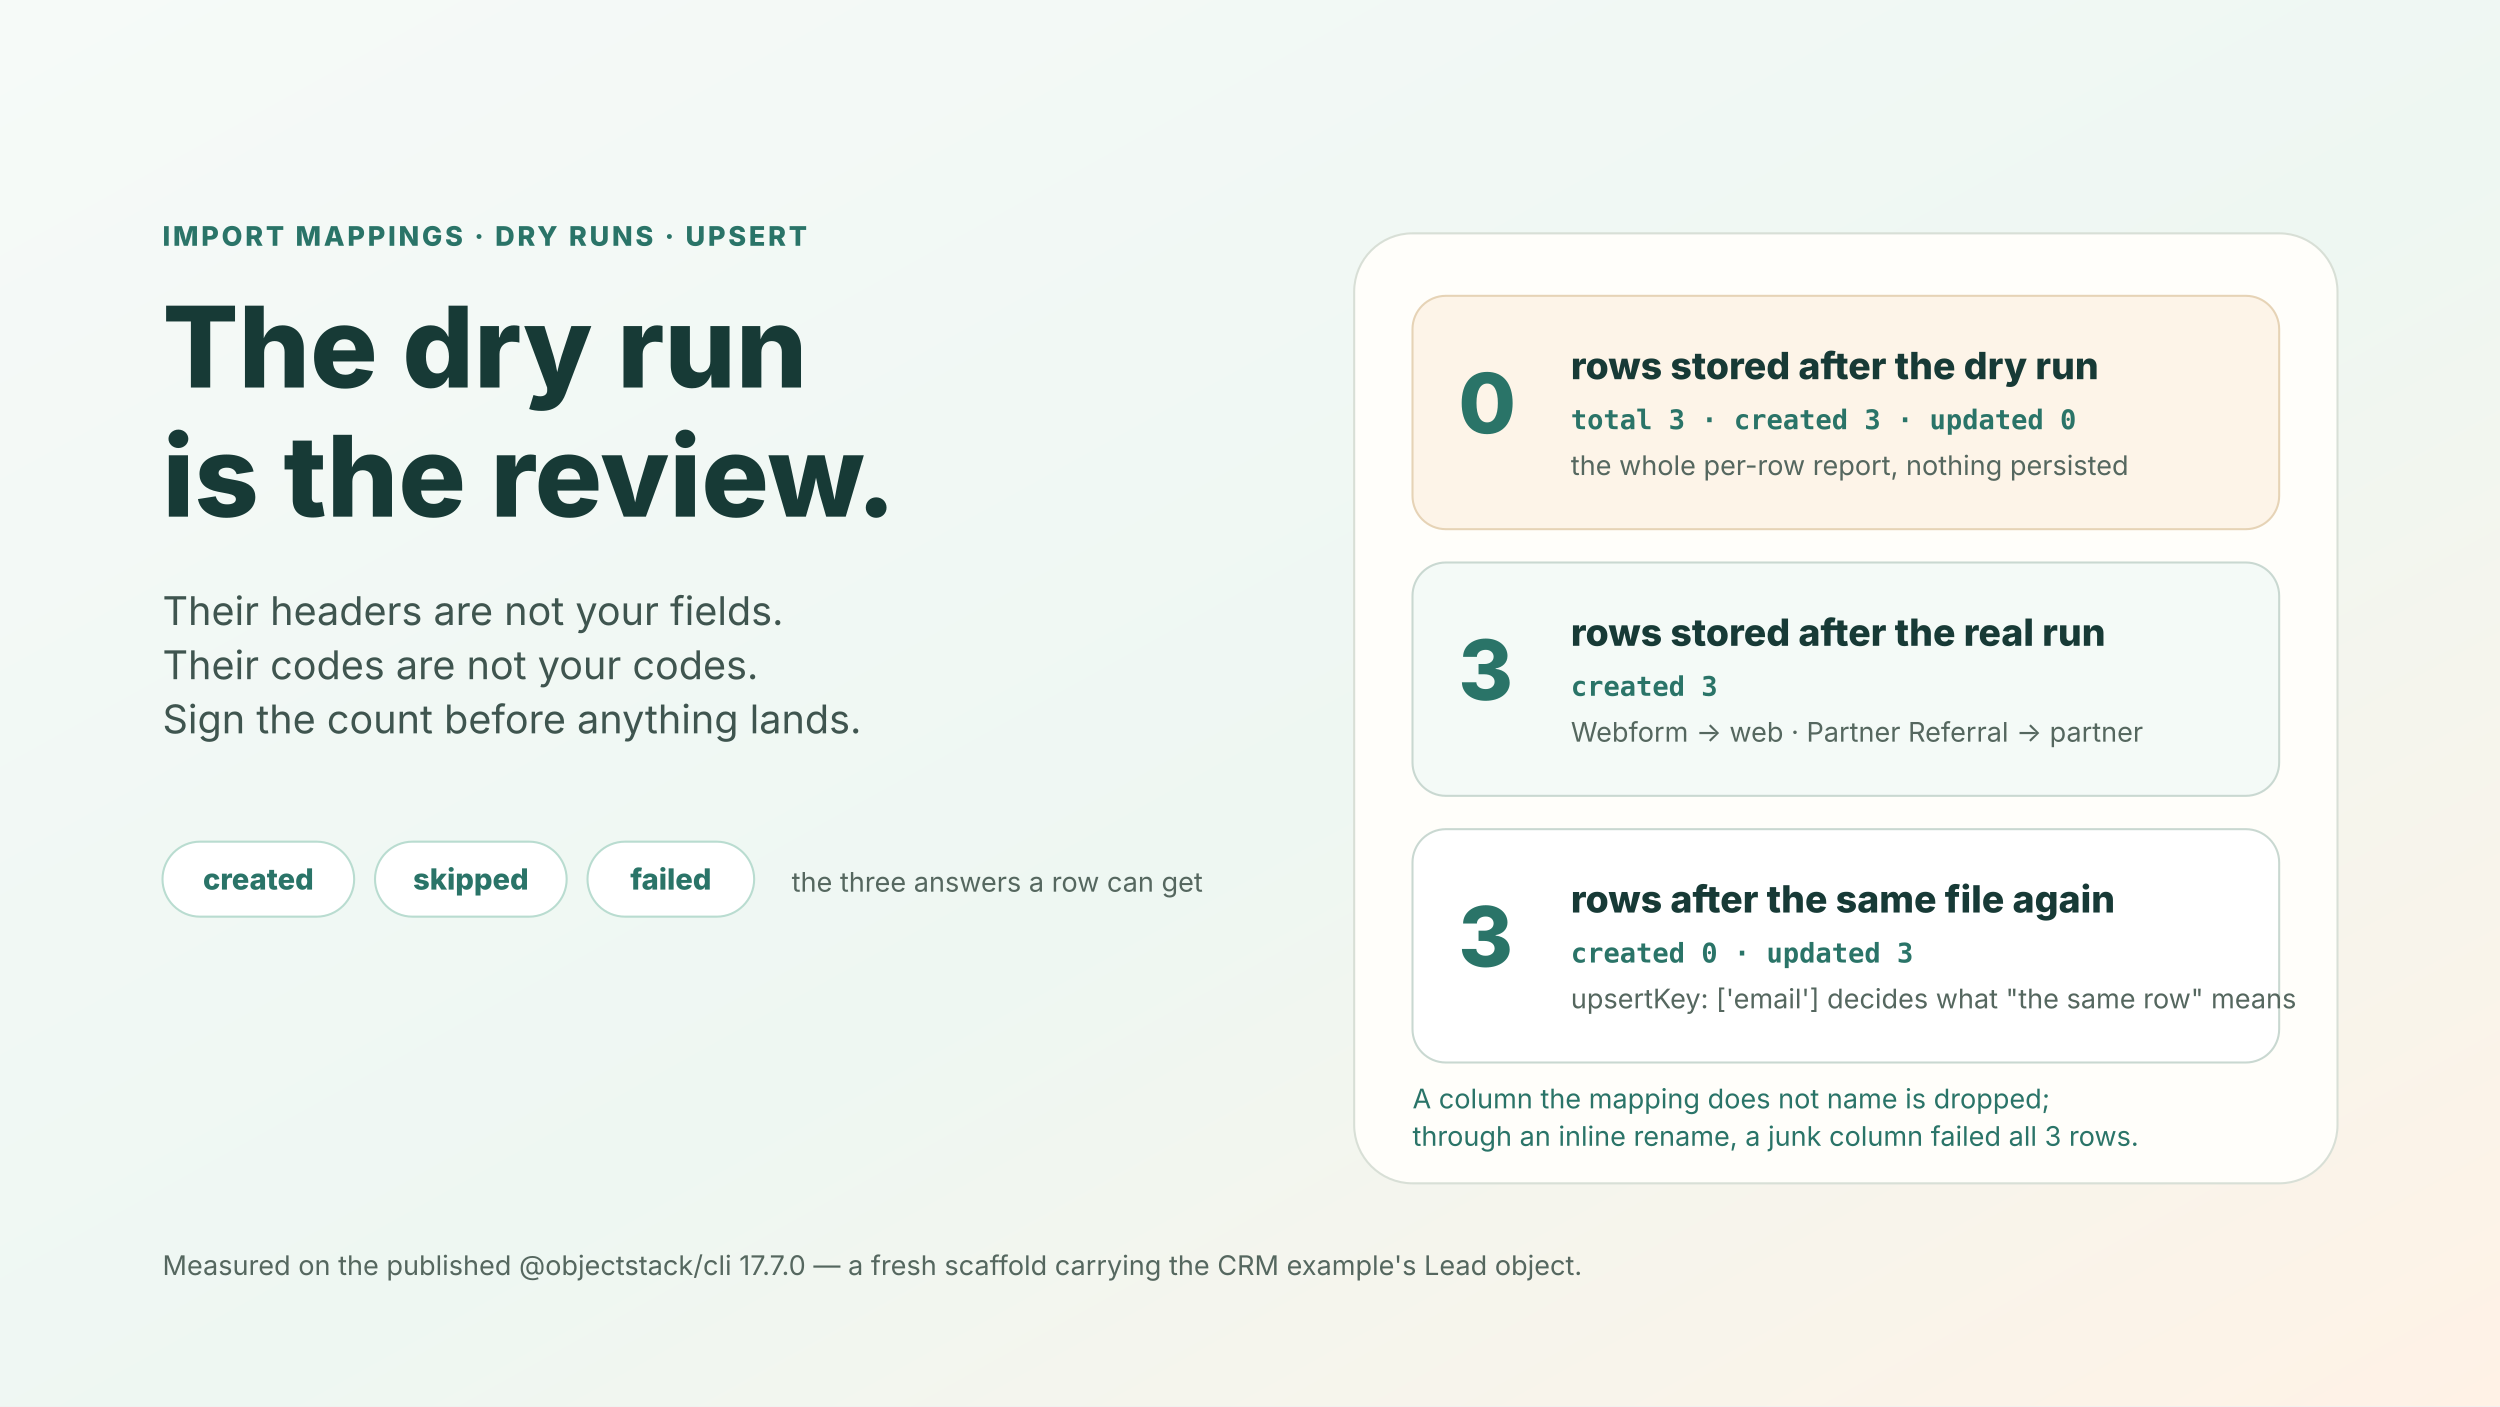
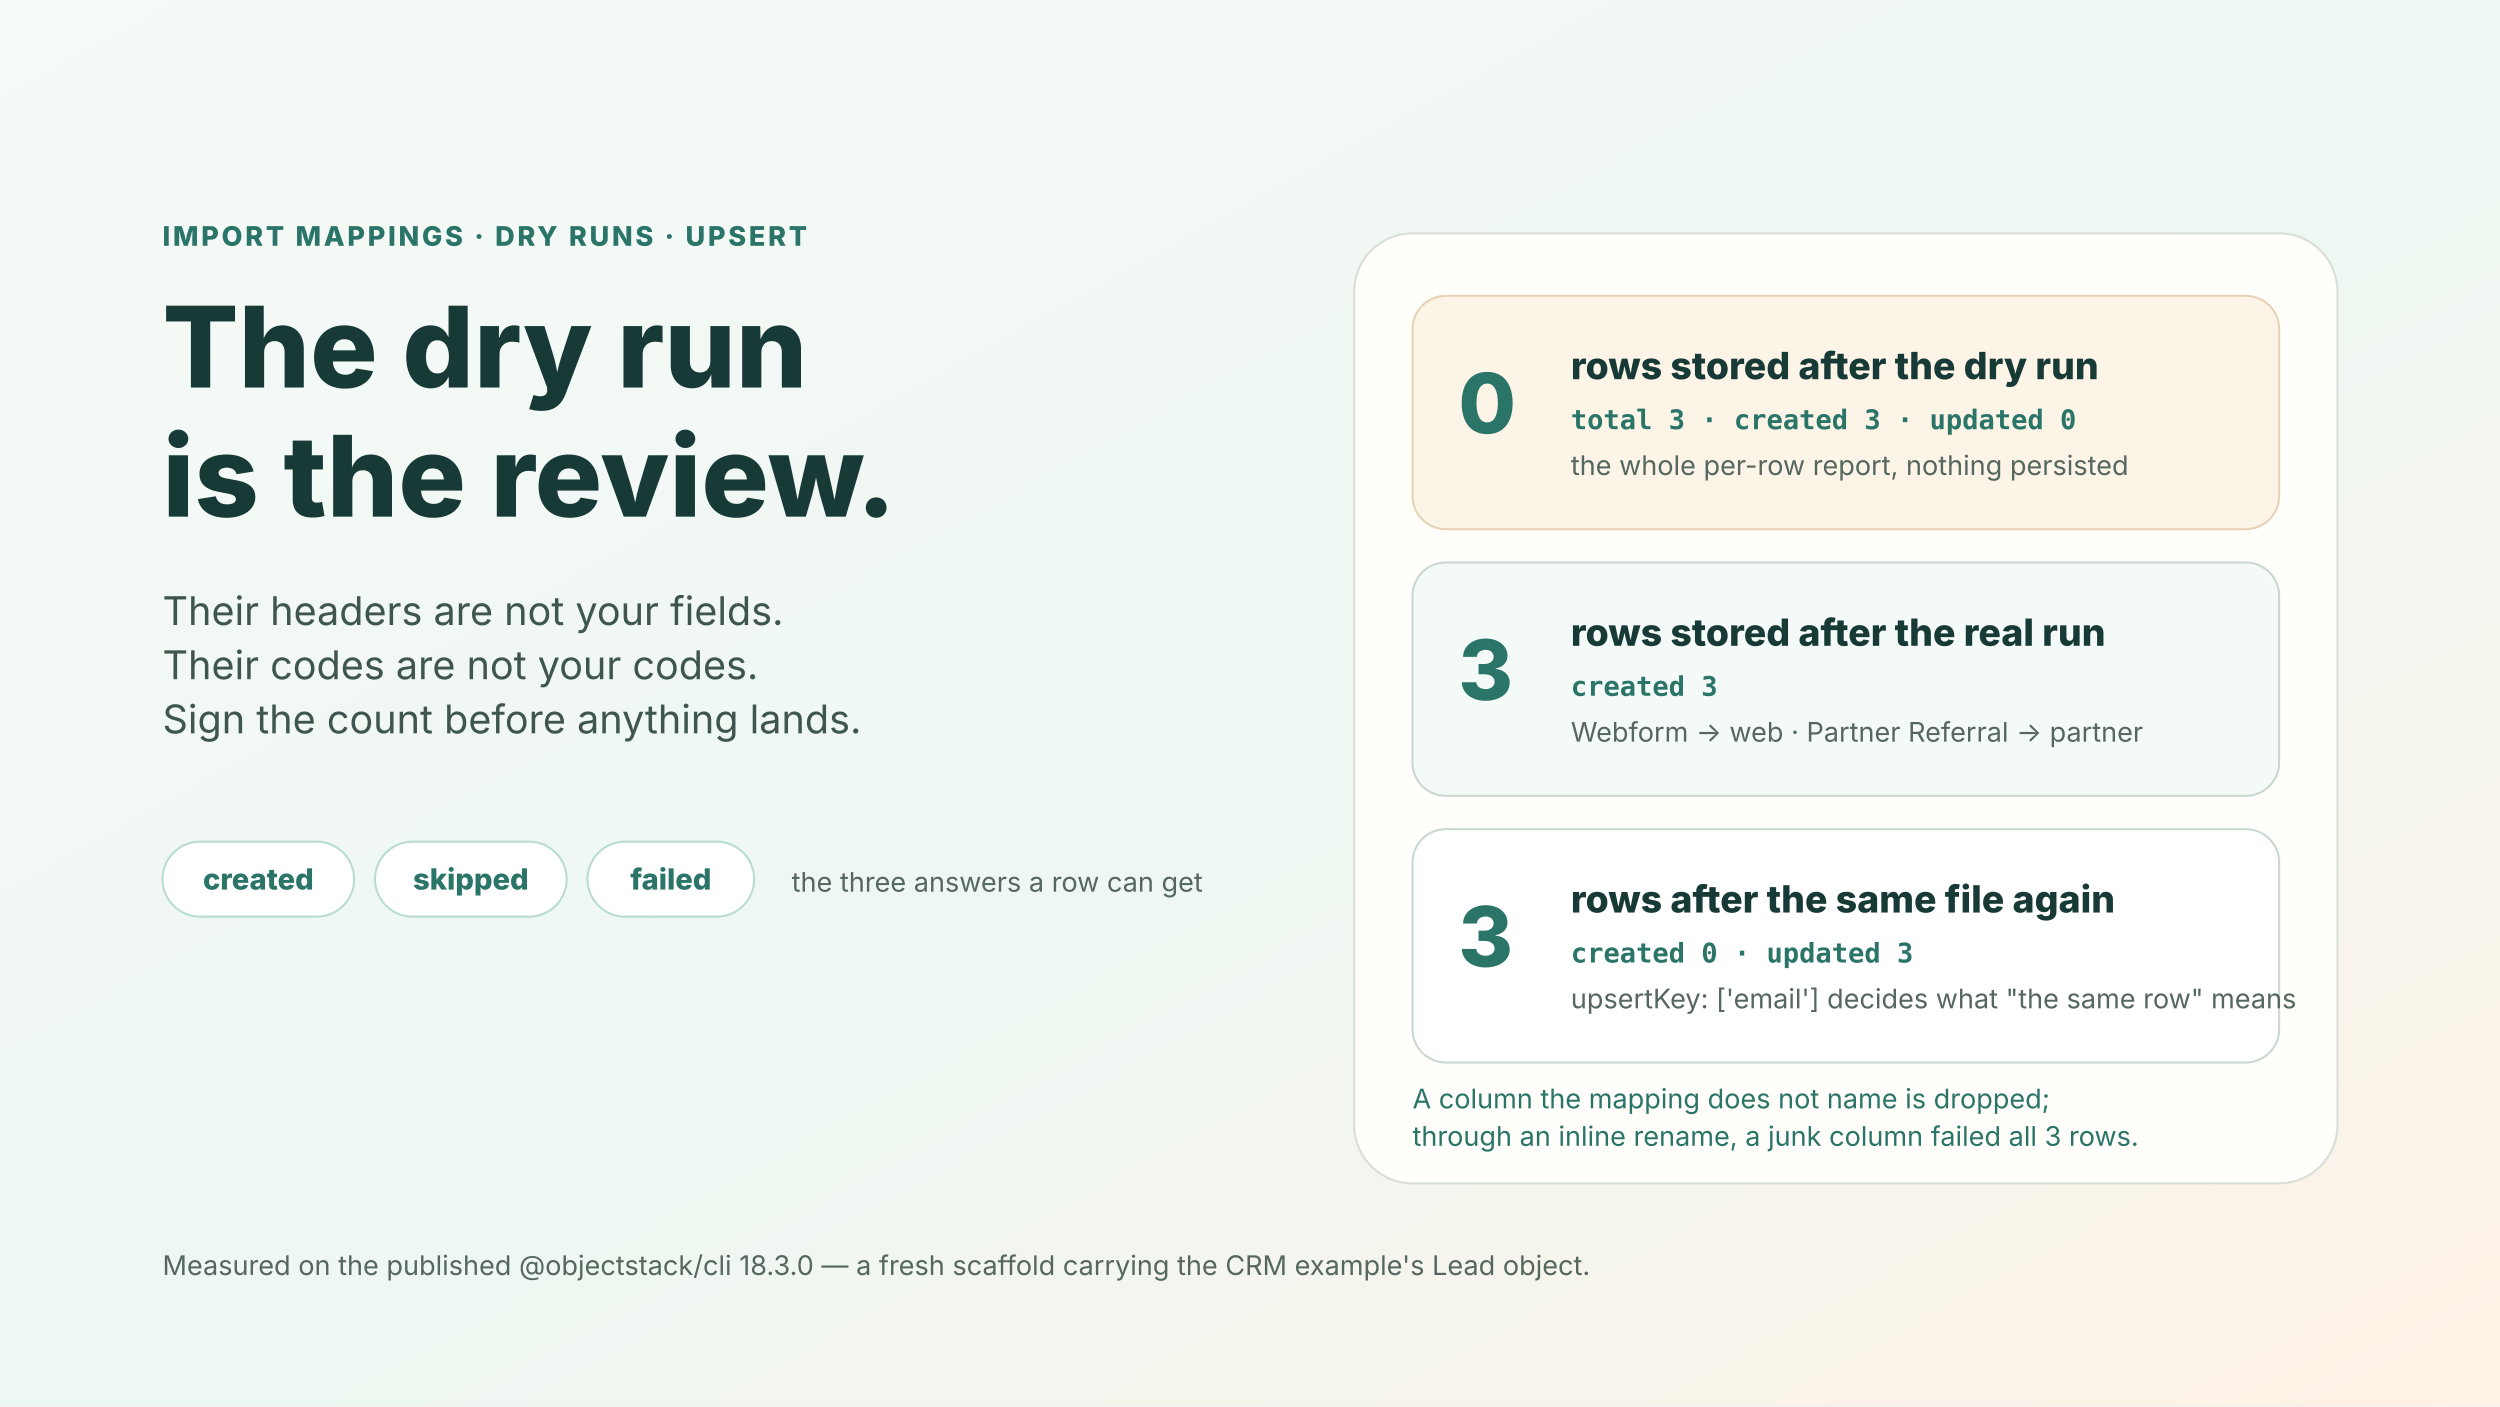
- <svg xmlns="http://www.w3.org/2000/svg" viewBox="0 0 1200 675" role="img" aria-label="The dry run is the review: a three-row legacy CSV imported through a named mapping on ObjectStack 17.7.0 answered created 3 on the dry run with 0 rows stored, 3 rows stored after the real run, and updated 3 when the same file was sent again">
+ <svg xmlns="http://www.w3.org/2000/svg" viewBox="0 0 1200 675" role="img" aria-label="The dry run is the review: a three-row legacy CSV imported through a named mapping on ObjectStack 18.3.0 answered created 3 on the dry run with 0 rows stored, 3 rows stored after the real run, and updated 3 when the same file was sent again">
  <defs>
    <linearGradient id="bg" x1="0" x2="1" y1="0" y2="1">
      <stop stop-color="#f6faf8" />
      <stop offset=".55" stop-color="#eef7f2" />
      <stop offset="1" stop-color="#fff2e6" />
    </linearGradient>
    <style>
      text{font-family:-apple-system,BlinkMacSystemFont,"Segoe UI",sans-serif;fill:#173a36}
      .eyebrow{font-size:13px;font-weight:780;letter-spacing:.1em;fill:#2a7468}
      .title{font-size:54px;font-weight:800}
      .lead{font-size:19px;fill:#3f554f}
      .chip{font-size:14px;font-weight:760;fill:#2a7468}
      .num{font-size:40px;font-weight:800;fill:#2a7468}
      .label{font-size:18px;font-weight:760}
      .small{font-size:13px;fill:#55675f}
      .mono{font-family:ui-monospace,SFMono-Regular,Menlo,monospace;font-size:13px;font-weight:600;fill:#2a7468}
      .foot{font-size:13px;fill:#55675f}
    </style>
  </defs>
  <rect width="1200" height="675" fill="url(#bg)" />
  <text x="78" y="118" class="eyebrow">IMPORT MAPPINGS · DRY RUNS · UPSERT</text>
  <text x="78" y="186" class="title">The dry run</text>
  <text x="78" y="248" class="title">is the review.</text>
  <text x="78" y="300" class="lead">Their headers are not your fields.</text>
  <text x="78" y="326" class="lead">Their codes are not your codes.</text>
  <text x="78" y="352" class="lead">Sign the count before anything lands.</text>
  <g transform="translate(78 404)">
    <rect width="92" height="36" rx="18" fill="#ffffff" stroke="#b9dcd0" />
    <text x="46" y="23" class="chip" text-anchor="middle">created</text>
  </g>
  <g transform="translate(180 404)">
    <rect width="92" height="36" rx="18" fill="#ffffff" stroke="#b9dcd0" />
    <text x="46" y="23" class="chip" text-anchor="middle">skipped</text>
  </g>
  <g transform="translate(282 404)">
    <rect width="80" height="36" rx="18" fill="#ffffff" stroke="#b9dcd0" />
    <text x="40" y="23" class="chip" text-anchor="middle">failed</text>
  </g>
  <text x="380" y="428" class="small">the three answers a row can get</text>
  <g transform="translate(650 112)">
    <rect width="472" height="456" rx="28" fill="#fffefa" stroke="#d8dfd6" />
    <g transform="translate(28 30)">
      <rect width="416" height="112" rx="16" fill="#fdf4e8" stroke="#e6d3b6" />
      <text x="22" y="66" class="num">0</text>
      <text x="76" y="40" class="label">rows stored after the dry run</text>
      <text x="76" y="64" class="mono">total 3 · created 3 · updated 0</text>
      <text x="76" y="86" class="small">the whole per-row report, nothing persisted</text>
    </g>
    <g transform="translate(28 158)">
      <rect width="416" height="112" rx="16" fill="#f4faf7" stroke="#c9d8d1" />
      <text x="22" y="66" class="num">3</text>
      <text x="76" y="40" class="label">rows stored after the real run</text>
      <text x="76" y="64" class="mono">created 3</text>
      <text x="76" y="86" class="small">Webform → web · Partner Referral → partner</text>
    </g>
    <g transform="translate(28 286)">
      <rect width="416" height="112" rx="16" fill="#ffffff" stroke="#c9d8d1" />
      <text x="22" y="66" class="num">3</text>
      <text x="76" y="40" class="label">rows after the same file again</text>
      <text x="76" y="64" class="mono">created 0 · updated 3</text>
      <text x="76" y="86" class="small">upsertKey: ['email'] decides what "the same row" means</text>
    </g>
    <text x="28" y="420" class="small" style="fill:#2a7468">A column the mapping does not name is dropped;</text>
    <text x="28" y="438" class="small" style="fill:#2a7468">through an inline rename, a junk column failed all 3 rows.</text>
  </g>
-   <text x="78" y="612" class="foot">Measured on the published @objectstack/cli 17.7.0 — a fresh scaffold carrying the CRM example's Lead object.</text>
+   <text x="78" y="612" class="foot">Measured on the published @objectstack/cli 18.3.0 — a fresh scaffold carrying the CRM example's Lead object.</text>
</svg>
